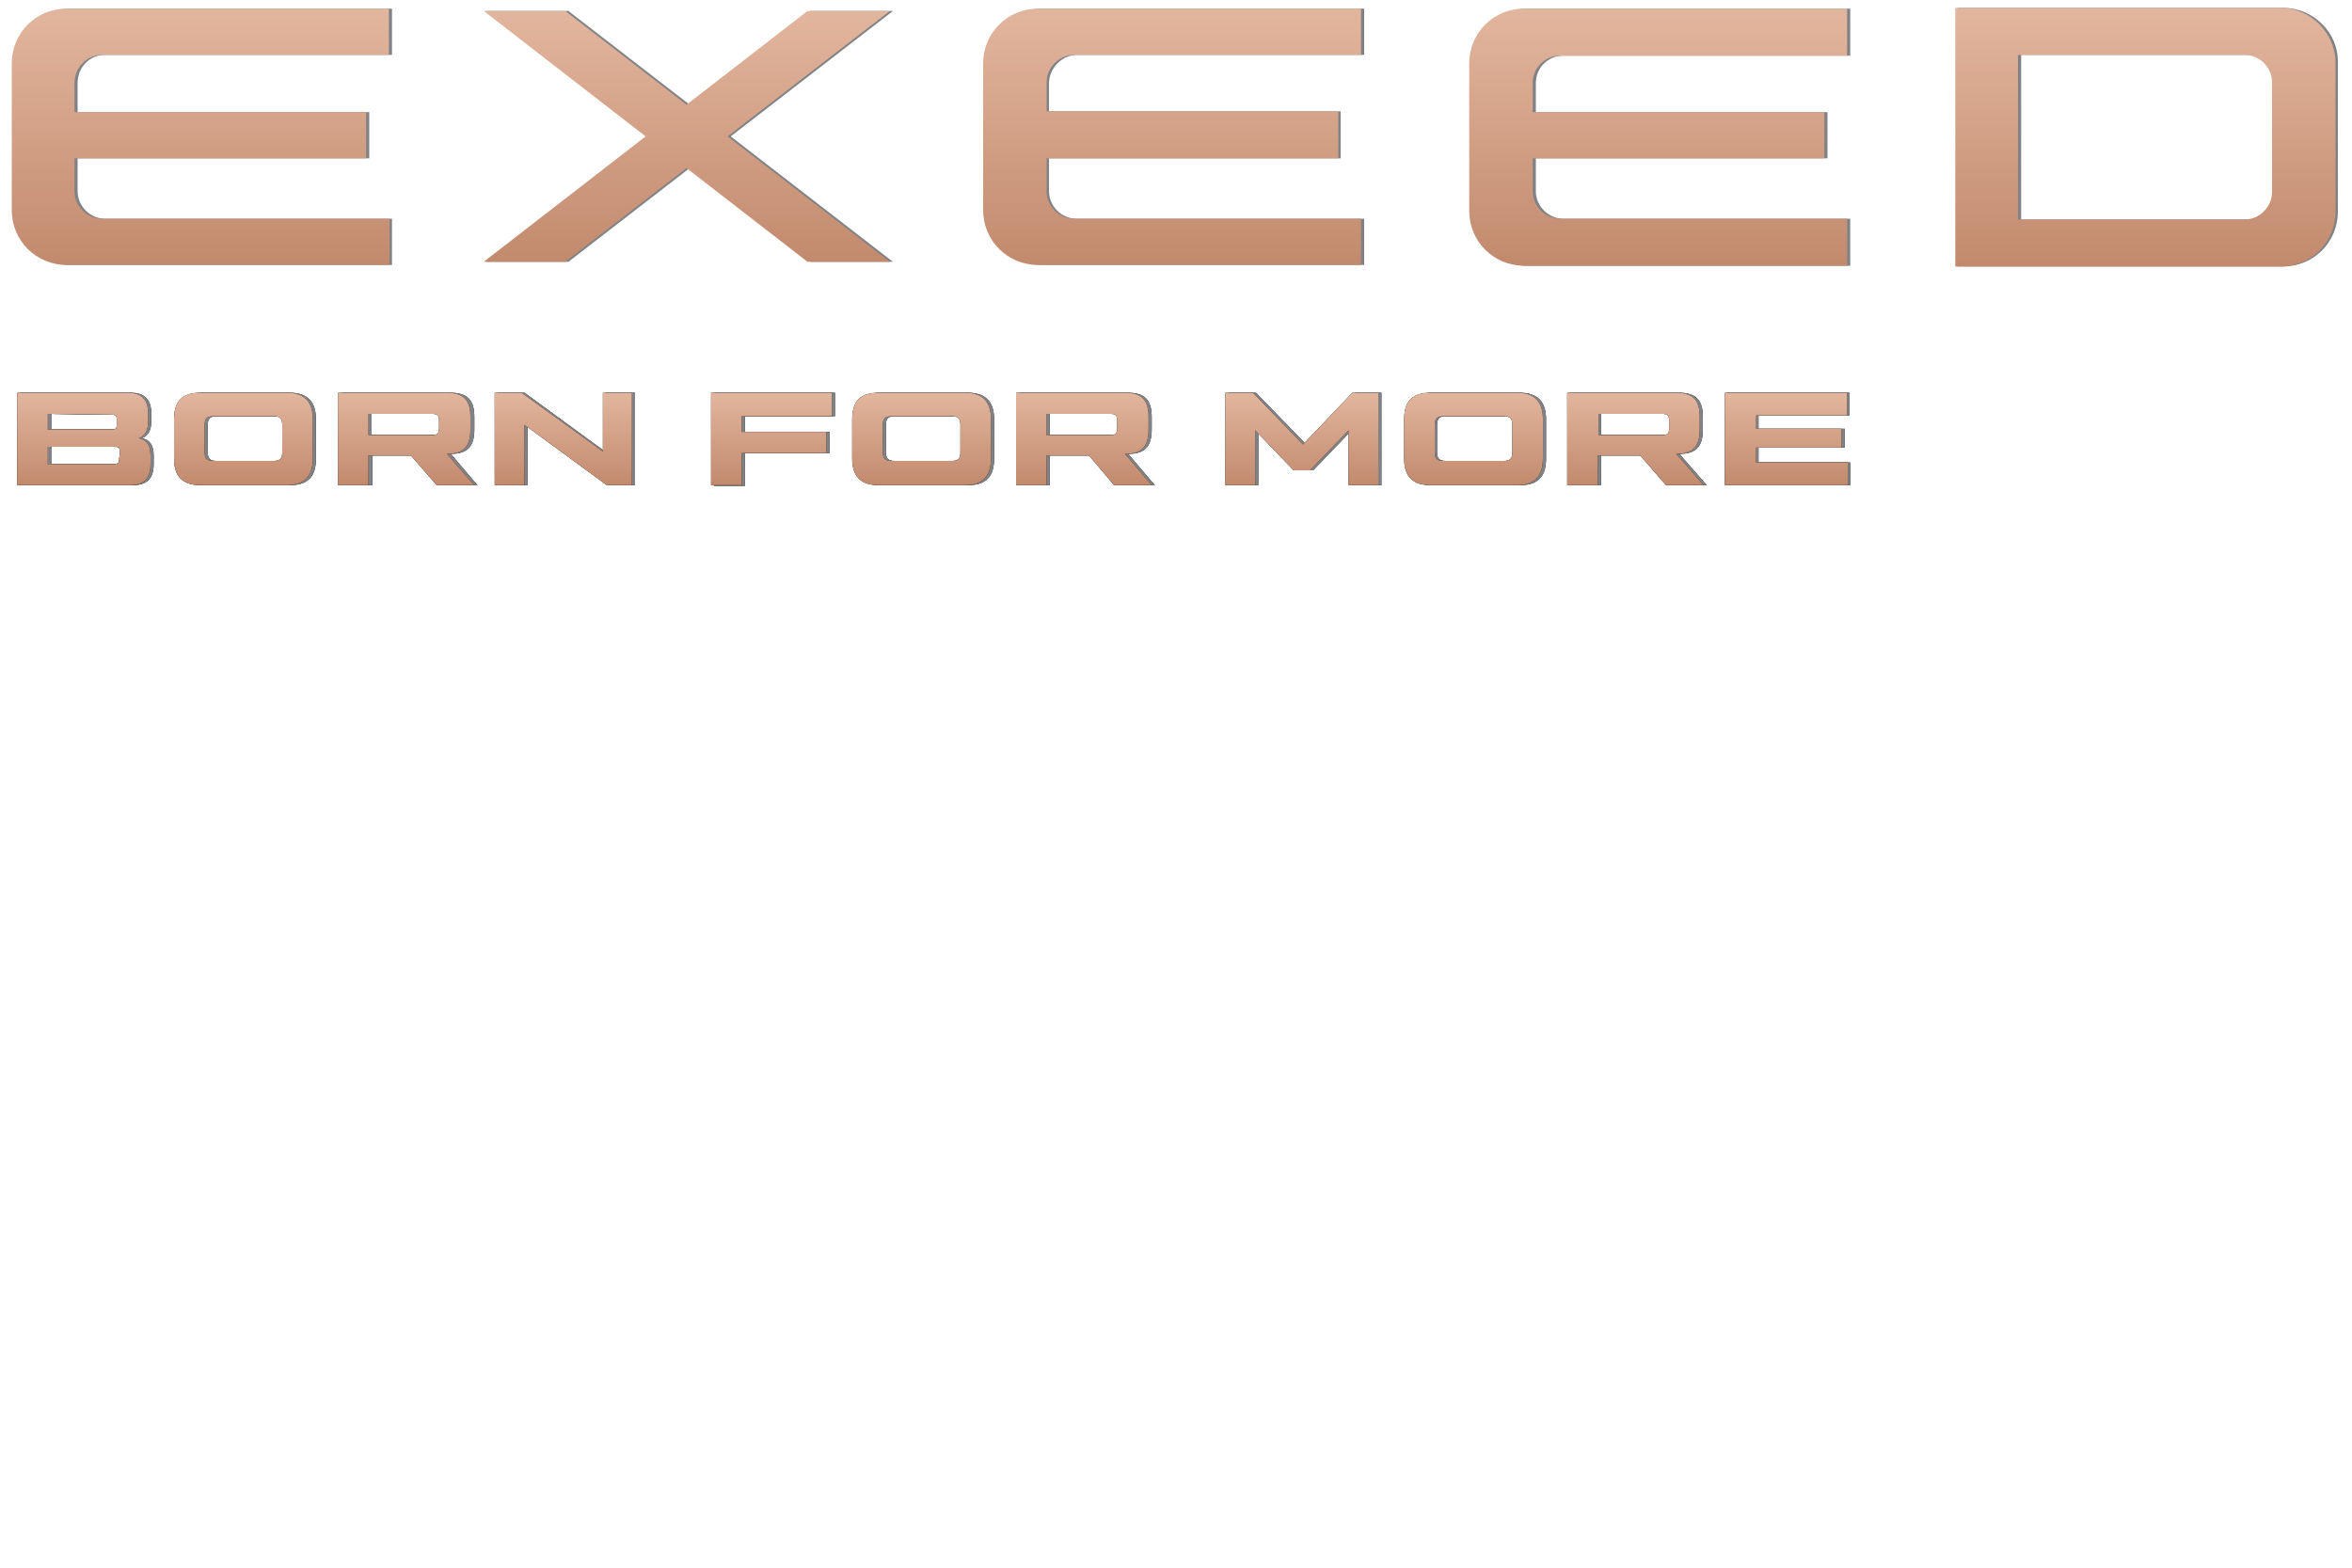
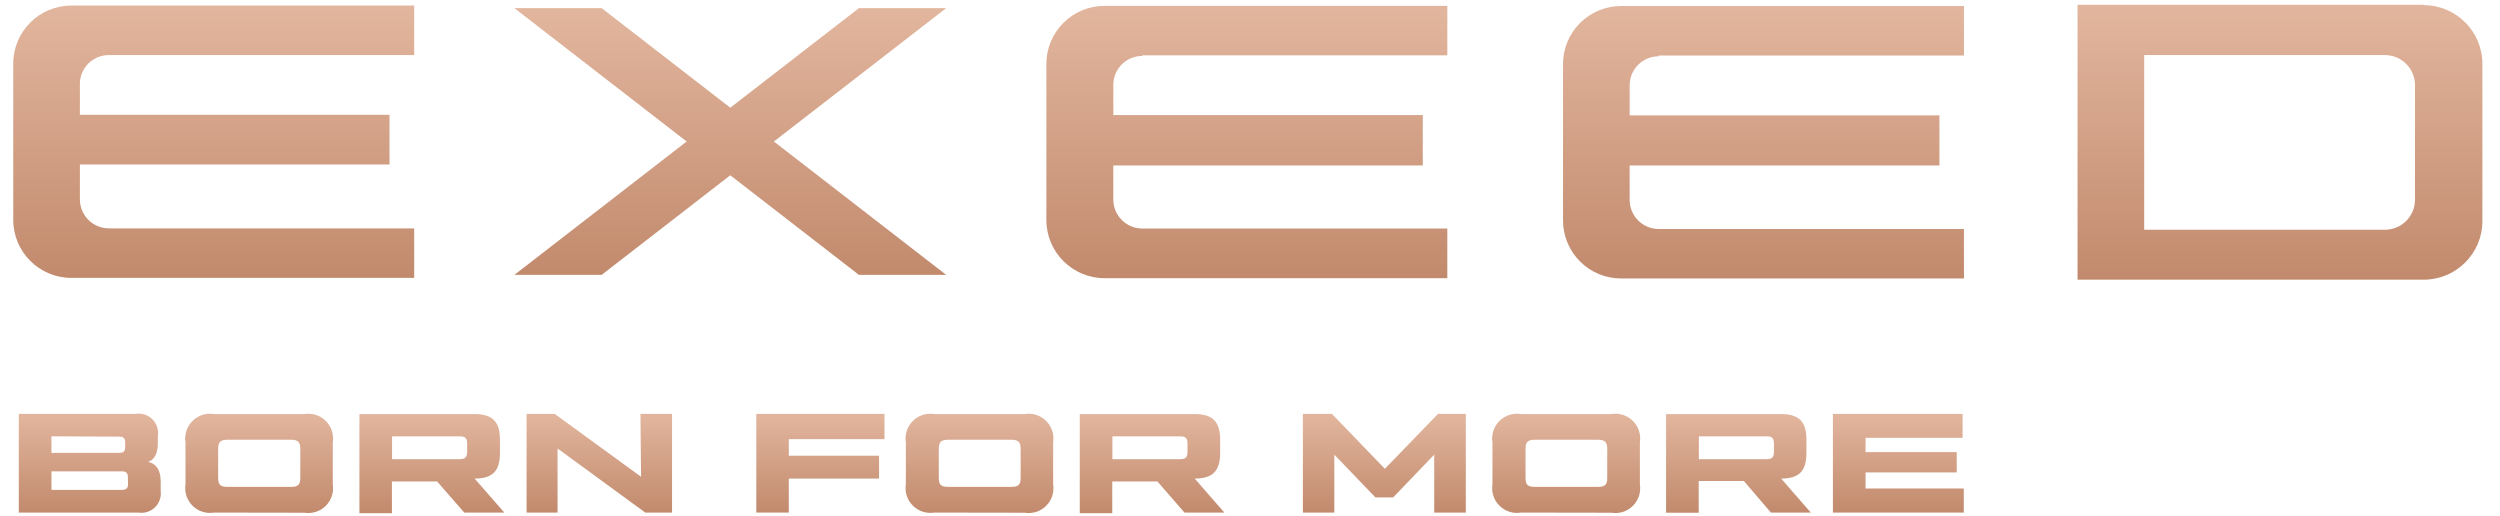
- <svg xmlns="http://www.w3.org/2000/svg" version="1.1" id="Слой_1" x="0px" y="0px" viewBox="0 0 300 200" style="enable-background:new 0 0 300 200;" xml:space="preserve">
-   <style type="text/css">
- 	.st0{fill:#010101;}
- 	.st1{fill:#808285;}
- 	.st2{fill-rule:evenodd;clip-rule:evenodd;fill:#808285;}
- 	.st3{fill-rule:evenodd;clip-rule:evenodd;fill:url(#SVGID_1_);}
- 	.st4{fill-rule:evenodd;clip-rule:evenodd;fill:url(#SVGID_00000093175904524229922560000017762459010850597290_);}
- 	.st5{fill-rule:evenodd;clip-rule:evenodd;fill:url(#SVGID_00000047045860803022214620000018124422082964606092_);}
- 	.st6{fill-rule:evenodd;clip-rule:evenodd;fill:url(#SVGID_00000091008563782744845730000018159195517089869473_);}
- 	.st7{fill-rule:evenodd;clip-rule:evenodd;fill:url(#SVGID_00000110450033691576629470000005028541414991899295_);}
- 	.st8{fill-rule:evenodd;clip-rule:evenodd;fill:url(#SVGID_00000147198180555117632910000009776926411495277953_);}
- 	.st9{fill:url(#SVGID_00000166641222346126003560000000934390389745739937_);}
- 	.st10{fill:url(#SVGID_00000085952420115910125480000009410282036495930796_);}
- 	.st11{fill:url(#SVGID_00000158743607407198575730000004592864426105285006_);}
- 	.st12{fill:url(#SVGID_00000004534941861812658000000005609816256708723100_);}
- 	.st13{fill:url(#SVGID_00000157282648872712422820000001131044414385014179_);}
- 	.st14{fill:url(#SVGID_00000109742006685866409290000005090551270721446286_);}
- 	.st15{fill:url(#SVGID_00000136412884041188160030000014412430840508290488_);}
- 	.st16{fill:url(#SVGID_00000038412527944179620310000016823217327700381628_);}
- 	.st17{fill:url(#SVGID_00000032634916065655705200000009803955142261020037_);}
- 	.st18{fill:url(#SVGID_00000171686978114765553250000005696041976783278775_);}
- 	.st19{fill:url(#SVGID_00000181793288220871257800000018164102587844280494_);}
- </style>
-   <path class="st0" d="M19.6,58.1v1.1c0,1.8-0.8,2.7-2.7,2.7H2.6V50.1h14c1.8,0,2.7,0.8,2.7,2.7v0.9c0,1.2-0.4,1.9-1.2,2.2  C19.1,56.1,19.6,56.8,19.6,58.1z M6.6,52.8v2h8.1c0.6,0,0.7-0.2,0.7-0.7v-0.5c0-0.6-0.2-0.7-0.7-0.7L6.6,52.8z M15.7,57.7  c0-0.6-0.2-0.7-0.7-0.7H6.6v2.2H15c0.6,0,0.7-0.2,0.7-0.7L15.7,57.7z" />
-   <path class="st0" d="M26,61.9c-2.3,0-3.4-1.1-3.4-3.4v-5c0-2.4,1.1-3.4,3.4-3.4h10.9c2.3,0,3.4,1.1,3.4,3.4v5c0,2.4-1.1,3.4-3.4,3.4  L26,61.9z M35.3,58.8c0.8,0,1.1-0.3,1.1-1.1v-3.5c0-0.8-0.3-1.1-1.1-1.1h-7.7c-0.8,0-1.1,0.3-1.1,1.1v3.5c0,0.8,0.3,1.1,1.1,1.1  H35.3z" />
-   <path class="st0" d="M60.9,61.9h-4.8l-3.2-3.8h-5.4v3.8h-3.9V50.1h13.8c2.2,0,3.1,0.9,3.1,3.1v1.6c0,2.2-0.9,3.1-3,3.1L60.9,61.9z   M47.4,52.8v2.7h8.1c0.7,0,0.9-0.2,0.9-0.9v-0.9c0-0.7-0.2-0.9-0.9-0.9L47.4,52.8z" />
-   <path class="st0" d="M77.2,50.1H81v11.8h-3.2l-10.5-7.7v7.7h-3.8V50.1h3.4l10.4,7.6V50.1z" />
-   <path class="st0" d="M106.5,53.1H95v2h10.8v2.7H95V62h-3.9V50.1h15.4L106.5,53.1z" />
-   <path class="st0" d="M112.5,61.9c-2.3,0-3.4-1.1-3.4-3.4v-5c0-2.4,1.1-3.4,3.4-3.4h10.9c2.3,0,3.4,1.1,3.4,3.4v5  c0,2.4-1.1,3.4-3.4,3.4L112.5,61.9z M121.8,58.8c0.8,0,1.1-0.3,1.1-1.1v-3.5c0-0.8-0.3-1.1-1.1-1.1h-7.7c-0.8,0-1.1,0.3-1.1,1.1v3.5  c0,0.8,0.3,1.1,1.1,1.1H121.8z" />
-   <path class="st0" d="M147.3,61.9h-4.8l-3.2-3.8h-5.4v3.8h-3.9V50.1h13.8c2.2,0,3.1,0.9,3.1,3.1v1.6c0,2.2-0.9,3.1-3,3.1L147.3,61.9z   M133.9,52.8v2.7h8.1c0.7,0,0.9-0.2,0.9-0.9v-0.9c0-0.7-0.2-0.9-0.9-0.9L133.9,52.8z" />
-   <path class="st0" d="M172.9,50.1h3.3v11.8h-3.8v-7l-4.9,5.1h-2.1l-4.9-5.1v7h-3.8V50.1h3.5l6.4,6.6L172.9,50.1z" />
-   <path class="st0" d="M182.9,61.9c-2.3,0-3.4-1.1-3.4-3.4v-5c0-2.4,1.1-3.4,3.4-3.4h10.9c2.3,0,3.4,1.1,3.4,3.4v5  c0,2.4-1.1,3.4-3.4,3.4L182.9,61.9z M192.1,58.8c0.8,0,1.1-0.3,1.1-1.1v-3.5c0-0.8-0.3-1.1-1.1-1.1h-7.7c-0.8,0-1.1,0.3-1.1,1.1v3.5  c0,0.8,0.3,1.1,1.1,1.1H192.1z" />
-   <path class="st0" d="M217.7,61.9h-4.8l-3.3-3.8h-5.4v3.8h-3.9V50.1h13.8c2.2,0,3.1,0.9,3.1,3.1v1.6c0,2.2-0.9,3.1-3,3.1L217.7,61.9z   M204.2,52.8v2.7h8.1c0.7,0,0.9-0.2,0.9-0.9v-0.9c0-0.7-0.2-0.9-0.9-0.9L204.2,52.8z" />
-   <path class="st0" d="M224.2,59H236v2.9h-15.7V50.1h15.6V53h-11.6v1.7h11v2.4h-11V59z" />
-   <path class="st1" d="M19.6,58.1v1.1c0,1.8-0.8,2.7-2.7,2.7H2.6V50.1h14c1.8,0,2.7,0.8,2.7,2.7v0.9c0,1.2-0.4,1.9-1.2,2.2  C19.1,56.1,19.6,56.8,19.6,58.1z M6.6,52.8v2h8.1c0.6,0,0.7-0.2,0.7-0.7v-0.5c0-0.6-0.2-0.7-0.7-0.7L6.6,52.8z M15.7,57.7  c0-0.6-0.2-0.7-0.7-0.7H6.6v2.2H15c0.6,0,0.7-0.2,0.7-0.7L15.7,57.7z" />
-   <path class="st1" d="M26,61.9c-2.3,0-3.4-1.1-3.4-3.4v-5c0-2.4,1.1-3.4,3.4-3.4h10.9c2.3,0,3.4,1.1,3.4,3.4v5c0,2.4-1.1,3.4-3.4,3.4  L26,61.9z M35.3,58.8c0.8,0,1.1-0.3,1.1-1.1v-3.5c0-0.8-0.3-1.1-1.1-1.1h-7.7c-0.8,0-1.1,0.3-1.1,1.1v3.5c0,0.8,0.3,1.1,1.1,1.1  H35.3z" />
-   <path class="st1" d="M60.9,61.9h-4.8l-3.2-3.8h-5.4v3.8h-3.9V50.1h13.8c2.2,0,3.1,0.9,3.1,3.1v1.6c0,2.2-0.9,3.1-3,3.1L60.9,61.9z   M47.4,52.8v2.7h8.1c0.7,0,0.9-0.2,0.9-0.9v-0.9c0-0.7-0.2-0.9-0.9-0.9L47.4,52.8z" />
-   <path class="st1" d="M77.2,50.1H81v11.8h-3.2l-10.5-7.7v7.7h-3.8V50.1h3.4l10.4,7.6V50.1z" />
-   <path class="st1" d="M106.5,53.1H95v2h10.8v2.7H95V62h-3.9V50.1h15.4L106.5,53.1z" />
-   <path class="st1" d="M112.5,61.9c-2.3,0-3.4-1.1-3.4-3.4v-5c0-2.4,1.1-3.4,3.4-3.4h10.9c2.3,0,3.4,1.1,3.4,3.4v5  c0,2.4-1.1,3.4-3.4,3.4L112.5,61.9z M121.8,58.8c0.8,0,1.1-0.3,1.1-1.1v-3.5c0-0.8-0.3-1.1-1.1-1.1h-7.7c-0.8,0-1.1,0.3-1.1,1.1v3.5  c0,0.8,0.3,1.1,1.1,1.1H121.8z" />
-   <path class="st1" d="M147.3,61.9h-4.8l-3.2-3.8h-5.4v3.8h-3.9V50.1h13.8c2.2,0,3.1,0.9,3.1,3.1v1.6c0,2.2-0.9,3.1-3,3.1L147.3,61.9z   M133.9,52.8v2.7h8.1c0.7,0,0.9-0.2,0.9-0.9v-0.9c0-0.7-0.2-0.9-0.9-0.9L133.9,52.8z" />
-   <path class="st1" d="M172.9,50.1h3.3v11.8h-3.8v-7l-4.9,5.1h-2.1l-4.9-5.1v7h-3.8V50.1h3.5l6.4,6.6L172.9,50.1z" />
-   <path class="st1" d="M182.9,61.9c-2.3,0-3.4-1.1-3.4-3.4v-5c0-2.4,1.1-3.4,3.4-3.4h10.9c2.3,0,3.4,1.1,3.4,3.4v5  c0,2.4-1.1,3.4-3.4,3.4L182.9,61.9z M192.1,58.8c0.8,0,1.1-0.3,1.1-1.1v-3.5c0-0.8-0.3-1.1-1.1-1.1h-7.7c-0.8,0-1.1,0.3-1.1,1.1v3.5  c0,0.8,0.3,1.1,1.1,1.1H192.1z" />
-   <path class="st1" d="M217.7,61.9h-4.8l-3.3-3.8h-5.4v3.8h-3.9V50.1h13.8c2.2,0,3.1,0.9,3.1,3.1v1.6c0,2.2-0.9,3.1-3,3.1L217.7,61.9z   M204.2,52.8v2.7h8.1c0.7,0,0.9-0.2,0.9-0.9v-0.9c0-0.7-0.2-0.9-0.9-0.9L204.2,52.8z" />
-   <path class="st1" d="M224.2,59H236v2.9h-15.7V50.1h15.6V53h-11.6v1.7h11v2.4h-11V59z" />
-   <polygon class="st2" points="72.5,1.4 113.9,33.4 103.4,33.4 62,1.4 " />
-   <polygon class="st2" points="103.4,1.4 62,33.4 72.5,33.4 113.9,1.4 " />
-   <path class="st2" d="M13.4,7H50V1.1H8.9c-3.9,0-7,3.1-7,7c0,0,0,0,0,0v18.7c0,3.9,3.1,7,7,7l0,0H50v-5.9H13.4  c-1.9,0-3.5-1.6-3.5-3.5v-4.2h37.2v-5.9H9.9v-3.7C9.9,8.6,11.4,7,13.4,7C13.4,7,13.4,7,13.4,7z" />
-   <path class="st2" d="M137.4,7H174V1.1h-41.1c-3.9,0-7,3.1-7,7c0,0,0,0,0,0v18.7c0,3.9,3.1,7,7,7H174v-5.9h-36.7  c-1.9,0-3.5-1.6-3.5-3.5v-4.2h37.2v-6h-37.2v-3.7C133.9,8.6,135.5,7,137.4,7z" />
-   <path class="st2" d="M199.4,7.1h36.6V1.1h-41.2c-3.9,0-7,3.1-7,7v18.8c0,3.9,3.1,7,7,7h41.2v-6h-36.6c-1.9,0-3.5-1.6-3.5-3.5v-4.2  h37.2v-5.9h-37.2v-3.7C195.9,8.6,197.5,7.1,199.4,7.1C199.4,7.1,199.4,7.1,199.4,7.1z" />
-   <path class="st2" d="M290.2,24.5c0,1.9-1.6,3.5-3.5,3.5h-28.9V7h28.9c1.9,0,3.5,1.6,3.5,3.5V24.5z M291.2,1h-41.5v33h41.5  c3.9,0,7-3.1,7-7V8C298.3,4.2,295.1,1,291.2,1z" />
-   <linearGradient id="SVGID_1_" gradientUnits="userSpaceOnUse" x1="87.583" y1="197.767" x2="87.583" y2="165.734" gradientTransform="matrix(1 0 0 -1 0 199.1198)">
-     <stop offset="0" style="stop-color:#E2B69E" />
-     <stop offset="1" style="stop-color:#C28A6D" />
-   </linearGradient>
-   <polygon class="st3" points="72.1,1.4 113.5,33.4 103,33.4 61.7,1.4 " />
-   <linearGradient id="SVGID_00000076593365394463658160000001732860878361218966_" gradientUnits="userSpaceOnUse" x1="87.583" y1="197.767" x2="87.583" y2="165.734" gradientTransform="matrix(1 0 0 -1 0 199.1198)">
-     <stop offset="0" style="stop-color:#E2B69E" />
-     <stop offset="1" style="stop-color:#C28A6D" />
-   </linearGradient>
-   <polygon style="fill-rule:evenodd;clip-rule:evenodd;fill:url(#SVGID_00000076593365394463658160000001732860878361218966_);" points="  103,1.4 61.7,33.4 72.1,33.4 113.5,1.4 " />
-   <linearGradient id="SVGID_00000130620610252240668080000016029077041591295365_" gradientUnits="userSpaceOnUse" x1="25.565" y1="198.069" x2="25.565" y2="165.375" gradientTransform="matrix(1 0 0 -1 0 199.1198)">
-     <stop offset="0" style="stop-color:#E2B69E" />
-     <stop offset="1" style="stop-color:#C28A6D" />
-   </linearGradient>
-   <path style="fill-rule:evenodd;clip-rule:evenodd;fill:url(#SVGID_00000130620610252240668080000016029077041591295365_);" d="M13,7  h36.6V1.1H8.5c-3.9,0-7,3.1-7,7c0,0,0,0,0,0v18.7c0,3.9,3.1,7,7,7l0,0h41.2v-5.9H13c-1.9,0-3.5-1.6-3.5-3.5v-4.2h37.2v-5.9H9.5v-3.7  C9.5,8.6,11.1,7,13,7C13,7,13,7,13,7z" />
-   <linearGradient id="SVGID_00000032611324753047242630000016619812315329614779_" gradientUnits="userSpaceOnUse" x1="149.601" y1="198.038" x2="149.601" y2="165.345" gradientTransform="matrix(1 0 0 -1 0 199.1198)">
-     <stop offset="0" style="stop-color:#E2B69E" />
-     <stop offset="1" style="stop-color:#C28A6D" />
-   </linearGradient>
-   <path style="fill-rule:evenodd;clip-rule:evenodd;fill:url(#SVGID_00000032611324753047242630000016619812315329614779_);" d="  M137,7h36.6V1.1h-41.2c-3.9,0-7,3.1-7,7c0,0,0,0,0,0v18.7c0,3.9,3.1,7,7,7h41.2v-5.9H137c-1.9,0-3.5-1.6-3.5-3.5v-4.2h37.2v-6h-37.2  v-3.7C133.5,8.6,135.1,7,137,7C137,7,137,7,137,7z" />
-   <linearGradient id="SVGID_00000006680199772235985630000017550852604935307677_" gradientUnits="userSpaceOnUse" x1="211.619" y1="198.013" x2="211.619" y2="165.299" gradientTransform="matrix(1 0 0 -1 0 199.1198)">
-     <stop offset="0" style="stop-color:#E2B69E" />
-     <stop offset="1" style="stop-color:#C28A6D" />
-   </linearGradient>
-   <path style="fill-rule:evenodd;clip-rule:evenodd;fill:url(#SVGID_00000006680199772235985630000017550852604935307677_);" d="  M199,7.1h36.6V1.1h-41.2c-3.9,0-7,3.1-7,7v18.8c0,3.9,3.1,7,7,7h41.2v-6H199c-1.9,0-3.5-1.6-3.5-3.5v-4.2h37.2v-5.9h-37.2v-3.7  C195.5,8.6,197.1,7.1,199,7.1C199,7.1,199,7.1,199,7.1z" />
-   <linearGradient id="SVGID_00000103267160670473546580000010568791950319363219_" gradientUnits="userSpaceOnUse" x1="273.632" y1="198.115" x2="273.632" y2="165.155" gradientTransform="matrix(1 0 0 -1 0 199.1198)">
-     <stop offset="0" style="stop-color:#E2B69E" />
-     <stop offset="1" style="stop-color:#C28A6D" />
-   </linearGradient>
-   <path style="fill-rule:evenodd;clip-rule:evenodd;fill:url(#SVGID_00000103267160670473546580000010568791950319363219_);" d="  M289.8,24.5c0,1.9-1.6,3.5-3.5,3.5h-28.9V7h28.9c1.9,0,3.5,1.6,3.5,3.5L289.8,24.5z M290.9,1h-41.5v33h41.5c3.9,0,7-3.1,7-7V8  C297.9,4.2,294.7,1,290.9,1L290.9,1z" />
-   <path class="st0" d="M19.2,58.1v1.1c0,1.8-0.8,2.7-2.7,2.7H2.2V50.1h14c1.8,0,2.7,0.8,2.7,2.7v0.9c0,1.2-0.4,1.9-1.2,2.2  C18.7,56.1,19.2,56.8,19.2,58.1z M6.1,52.8v2h8.1c0.6,0,0.7-0.2,0.7-0.7v-0.5c0-0.6-0.2-0.7-0.7-0.7L6.1,52.8z M15.3,57.7  c0-0.6-0.2-0.7-0.7-0.7H6.1v2.2h8.4c0.6,0,0.7-0.2,0.7-0.7L15.3,57.7z" />
-   <path class="st0" d="M25.6,61.9c-2.3,0-3.4-1.1-3.4-3.4v-5c0-2.4,1.1-3.4,3.4-3.4h10.9c2.3,0,3.4,1.1,3.4,3.4v5  c0,2.3-1.1,3.4-3.4,3.4L25.6,61.9z M34.9,58.8c0.8,0,1.1-0.3,1.1-1.1v-3.5c0-0.8-0.3-1.1-1.1-1.1h-7.7c-0.8,0-1.1,0.3-1.1,1.1v3.5  c0,0.8,0.3,1.1,1.1,1.1H34.9z" />
-   <path class="st0" d="M60.5,61.9h-4.8l-3.3-3.8H47v3.8h-3.9V50.1h13.8c2.2,0,3.1,0.9,3.1,3.1v1.6c0,2.2-0.9,3.1-3,3.1L60.5,61.9z   M47,52.8v2.7h8.1c0.7,0,0.9-0.2,0.9-0.9v-0.9c0-0.7-0.2-0.9-0.9-0.9H47z" />
-   <path class="st0" d="M76.8,50.1h3.8v11.8h-3.2l-10.5-7.7v7.7h-3.8V50.1h3.4l10.4,7.5V50.1z" />
-   <path class="st0" d="M106.1,53.1H94.6v2h10.8v2.7H94.6v4.1h-3.9V50.1h15.4V53.1z" />
-   <path class="st0" d="M112.1,61.9c-2.3,0-3.4-1.1-3.4-3.4v-5c0-2.4,1.1-3.4,3.4-3.4H123c2.3,0,3.4,1.1,3.4,3.4v5  c0,2.3-1.1,3.4-3.4,3.4L112.1,61.9z M121.4,58.8c0.8,0,1.1-0.3,1.1-1.1v-3.5c0-0.8-0.3-1.1-1.1-1.1h-7.7c-0.8,0-1.1,0.3-1.1,1.1v3.5  c0,0.8,0.3,1.1,1.1,1.1H121.4z" />
-   <path class="st0" d="M146.9,61.9h-4.8l-3.2-3.8h-5.4v3.8h-3.9V50.1h13.8c2.2,0,3.1,0.9,3.1,3.1v1.6c0,2.2-0.9,3.1-3,3.1L146.9,61.9z   M133.5,52.8v2.7h8.1c0.7,0,0.9-0.2,0.9-0.9v-0.9c0-0.7-0.2-0.9-0.9-0.9H133.5z" />
-   <path class="st0" d="M172.5,50.1h3.3v11.8h-3.8v-7l-4.9,5.1H165l-4.9-5.1v7h-3.8V50.1h3.5l6.4,6.6L172.5,50.1z" />
-   <path class="st0" d="M182.5,61.9c-2.3,0-3.4-1.1-3.4-3.4v-5c0-2.4,1.1-3.4,3.4-3.4h10.9c2.3,0,3.4,1.1,3.4,3.4v5  c0,2.3-1.1,3.4-3.4,3.4L182.5,61.9z M191.8,58.8c0.8,0,1.1-0.3,1.1-1.1v-3.5c0-0.8-0.3-1.1-1.1-1.1h-7.7c-0.8,0-1.1,0.3-1.1,1.1v3.5  c0,0.8,0.3,1.1,1.1,1.1H191.8z" />
-   <path class="st0" d="M217.3,61.9h-4.8l-3.3-3.8h-5.4v3.8h-3.9V50.1h13.8c2.2,0,3.1,0.9,3.1,3.1v1.6c0,2.2-0.9,3.1-3,3.1L217.3,61.9z   M203.9,52.8v2.7h8.1c0.7,0,0.9-0.2,0.9-0.9v-0.9c0-0.7-0.2-0.9-0.9-0.9H203.9z" />
-   <path class="st0" d="M223.9,59h11.8v2.9h-15.7V50.1h15.6v2.9h-11.6v1.7h10.9v2.4h-10.9V59z" />
-   <linearGradient id="SVGID_00000160890310369342939810000003374085973071764633_" gradientUnits="userSpaceOnUse" x1="10.688" y1="149.052" x2="10.688" y2="137.205" gradientTransform="matrix(1 0 0 -1 0 199.1198)">
-     <stop offset="0" style="stop-color:#E2B69E" />
-     <stop offset="1" style="stop-color:#C28A6D" />
-   </linearGradient>
-   <path style="fill:url(#SVGID_00000160890310369342939810000003374085973071764633_);" d="M19.2,58.1v1.1c0,1.8-0.8,2.7-2.7,2.7H2.2  V50.1h14c1.8,0,2.7,0.8,2.7,2.7v0.9c0,1.2-0.4,1.9-1.2,2.2C18.7,56.1,19.2,56.8,19.2,58.1z M6.1,52.8v2h8.1c0.6,0,0.7-0.2,0.7-0.7  v-0.5c0-0.6-0.2-0.7-0.7-0.7L6.1,52.8z M15.3,57.7c0-0.6-0.2-0.7-0.7-0.7H6.1v2.2h8.4c0.6,0,0.7-0.2,0.7-0.7L15.3,57.7z" />
-   <linearGradient id="SVGID_00000129912434236454165670000009357907321154925224_" gradientUnits="userSpaceOnUse" x1="31.04" y1="149.052" x2="31.04" y2="137.205" gradientTransform="matrix(1 0 0 -1 0 199.1198)">
-     <stop offset="0" style="stop-color:#E2B69E" />
-     <stop offset="1" style="stop-color:#C28A6D" />
-   </linearGradient>
-   <path style="fill:url(#SVGID_00000129912434236454165670000009357907321154925224_);" d="M25.6,61.9c-2.3,0-3.4-1.1-3.4-3.4v-5  c0-2.4,1.1-3.4,3.4-3.4h10.9c2.3,0,3.4,1.1,3.4,3.4v5c0,2.3-1.1,3.4-3.4,3.4L25.6,61.9z M34.9,58.8c0.8,0,1.1-0.3,1.1-1.1v-3.5  c0-0.8-0.3-1.1-1.1-1.1h-7.7c-0.8,0-1.1,0.3-1.1,1.1v3.5c0,0.8,0.3,1.1,1.1,1.1H34.9z" />
-   <linearGradient id="SVGID_00000173128008916595803600000017476348184631403957_" gradientUnits="userSpaceOnUse" x1="51.756" y1="149.052" x2="51.756" y2="137.205" gradientTransform="matrix(1 0 0 -1 0 199.1198)">
-     <stop offset="0" style="stop-color:#E2B69E" />
-     <stop offset="1" style="stop-color:#C28A6D" />
-   </linearGradient>
-   <path style="fill:url(#SVGID_00000173128008916595803600000017476348184631403957_);" d="M60.5,61.9h-4.8l-3.3-3.8H47v3.8h-3.9V50.1  h13.8c2.2,0,3.1,0.9,3.1,3.1v1.6c0,2.2-0.9,3.1-3,3.1L60.5,61.9z M47,52.8v2.7h8.1c0.7,0,0.9-0.2,0.9-0.9v-0.9  c0-0.7-0.2-0.9-0.9-0.9H47z" />
-   <linearGradient id="SVGID_00000013890931092012456140000002465635935226862481_" gradientUnits="userSpaceOnUse" x1="71.834" y1="149.052" x2="71.834" y2="137.205" gradientTransform="matrix(1 0 0 -1 0 199.1198)">
-     <stop offset="0" style="stop-color:#E2B69E" />
-     <stop offset="1" style="stop-color:#C28A6D" />
-   </linearGradient>
-   <path style="fill:url(#SVGID_00000013890931092012456140000002465635935226862481_);" d="M76.8,50.1h3.8v11.8h-3.2l-10.5-7.7v7.7  h-3.8V50.1h3.4l10.4,7.5V50.1z" />
-   <linearGradient id="SVGID_00000018953940724367958940000010658437766237397928_" gradientUnits="userSpaceOnUse" x1="98.401" y1="149.052" x2="98.401" y2="137.205" gradientTransform="matrix(1 0 0 -1 0 199.1198)">
-     <stop offset="0" style="stop-color:#E2B69E" />
-     <stop offset="1" style="stop-color:#C28A6D" />
-   </linearGradient>
-   <path style="fill:url(#SVGID_00000018953940724367958940000010658437766237397928_);" d="M106.1,53.1H94.6v2h10.8v2.7H94.6v4.1h-3.9  V50.1h15.4V53.1z" />
-   <linearGradient id="SVGID_00000034798895189996363100000011185144572885191079_" gradientUnits="userSpaceOnUse" x1="117.52" y1="149.052" x2="117.52" y2="137.205" gradientTransform="matrix(1 0 0 -1 0 199.1198)">
-     <stop offset="0" style="stop-color:#E2B69E" />
-     <stop offset="1" style="stop-color:#C28A6D" />
-   </linearGradient>
-   <path style="fill:url(#SVGID_00000034798895189996363100000011185144572885191079_);" d="M112.1,61.9c-2.3,0-3.4-1.1-3.4-3.4v-5  c0-2.4,1.1-3.4,3.4-3.4H123c2.3,0,3.4,1.1,3.4,3.4v5c0,2.3-1.1,3.4-3.4,3.4L112.1,61.9z M121.4,58.8c0.8,0,1.1-0.3,1.1-1.1v-3.5  c0-0.8-0.3-1.1-1.1-1.1h-7.7c-0.8,0-1.1,0.3-1.1,1.1v3.5c0,0.8,0.3,1.1,1.1,1.1H121.4z" />
-   <linearGradient id="SVGID_00000013192302237503146200000018187118286221849770_" gradientUnits="userSpaceOnUse" x1="138.221" y1="149.052" x2="138.221" y2="137.205" gradientTransform="matrix(1 0 0 -1 0 199.1198)">
-     <stop offset="0" style="stop-color:#E2B69E" />
-     <stop offset="1" style="stop-color:#C28A6D" />
-   </linearGradient>
-   <path style="fill:url(#SVGID_00000013192302237503146200000018187118286221849770_);" d="M146.9,61.9h-4.8l-3.2-3.8h-5.4v3.8h-3.9  V50.1h13.8c2.2,0,3.1,0.9,3.1,3.1v1.6c0,2.2-0.9,3.1-3,3.1L146.9,61.9z M133.5,52.8v2.7h8.1c0.7,0,0.9-0.2,0.9-0.9v-0.9  c0-0.7-0.2-0.9-0.9-0.9H133.5z" />
-   <linearGradient id="SVGID_00000004542731520082013860000002623093930924327564_" gradientUnits="userSpaceOnUse" x1="166.099" y1="149.052" x2="166.099" y2="137.205" gradientTransform="matrix(1 0 0 -1 0 199.1198)">
-     <stop offset="0" style="stop-color:#E2B69E" />
-     <stop offset="1" style="stop-color:#C28A6D" />
-   </linearGradient>
-   <path style="fill:url(#SVGID_00000004542731520082013860000002623093930924327564_);" d="M172.5,50.1h3.3v11.8h-3.8v-7l-4.9,5.1H165  l-4.9-5.1v7h-3.8V50.1h3.5l6.4,6.6L172.5,50.1z" />
-   <linearGradient id="SVGID_00000023268146894069158430000018375758741360390840_" gradientUnits="userSpaceOnUse" x1="187.939" y1="149.052" x2="187.939" y2="137.205" gradientTransform="matrix(1 0 0 -1 0 199.1198)">
-     <stop offset="0" style="stop-color:#E2B69E" />
-     <stop offset="1" style="stop-color:#C28A6D" />
-   </linearGradient>
-   <path style="fill:url(#SVGID_00000023268146894069158430000018375758741360390840_);" d="M182.5,61.9c-2.3,0-3.4-1.1-3.4-3.4v-5  c0-2.4,1.1-3.4,3.4-3.4h10.9c2.3,0,3.4,1.1,3.4,3.4v5c0,2.3-1.1,3.4-3.4,3.4L182.5,61.9z M191.8,58.8c0.8,0,1.1-0.3,1.1-1.1v-3.5  c0-0.8-0.3-1.1-1.1-1.1h-7.7c-0.8,0-1.1,0.3-1.1,1.1v3.5c0,0.8,0.3,1.1,1.1,1.1H191.8z" />
-   <linearGradient id="SVGID_00000044141800268051882640000003574984921130859659_" gradientUnits="userSpaceOnUse" x1="208.624" y1="149.052" x2="208.624" y2="137.205" gradientTransform="matrix(1 0 0 -1 0 199.1198)">
-     <stop offset="0" style="stop-color:#E2B69E" />
-     <stop offset="1" style="stop-color:#C28A6D" />
-   </linearGradient>
-   <path style="fill:url(#SVGID_00000044141800268051882640000003574984921130859659_);" d="M217.3,61.9h-4.8l-3.3-3.8h-5.4v3.8h-3.9  V50.1h13.8c2.2,0,3.1,0.9,3.1,3.1v1.6c0,2.2-0.9,3.1-3,3.1L217.3,61.9z M203.9,52.8v2.7h8.1c0.7,0,0.9-0.2,0.9-0.9v-0.9  c0-0.7-0.2-0.9-0.9-0.9H203.9z" />
-   <linearGradient id="SVGID_00000161625928179001406720000008061145812330599832_" gradientUnits="userSpaceOnUse" x1="227.807" y1="149.052" x2="227.807" y2="137.205" gradientTransform="matrix(1 0 0 -1 0 199.1198)">
-     <stop offset="0" style="stop-color:#E2B69E" />
-     <stop offset="1" style="stop-color:#C28A6D" />
-   </linearGradient>
-   <path style="fill:url(#SVGID_00000161625928179001406720000008061145812330599832_);" d="M223.9,59h11.8v2.9h-15.7V50.1h15.6v2.9  h-11.6v1.7h10.9v2.4h-10.9V59z" />
+ <svg xmlns="http://www.w3.org/2000/svg" xmlns:xlink="http://www.w3.org/1999/xlink" id="Layer" viewBox="0 0 166.17 34.27">
+   <defs>
+     <style>.cls-1,.cls-2,.cls-3,.cls-4,.cls-5{fill-rule:evenodd;}.cls-1{fill:url(#linear-gradient);}.cls-2{fill:url(#linear-gradient-3);}.cls-3{fill:url(#linear-gradient-4);}.cls-4{fill:url(#linear-gradient-5);}.cls-5{fill:url(#linear-gradient-6);}.cls-6{fill:url(#linear-gradient-7);}.cls-7{fill:url(#linear-gradient-8);}.cls-8{fill:url(#linear-gradient-9);}.cls-9{fill:url(#linear-gradient-10);}.cls-10{fill:url(#linear-gradient-11);}.cls-11{fill:url(#linear-gradient-12);}.cls-12{fill:url(#linear-gradient-13);}.cls-13{fill:url(#linear-gradient-14);}.cls-14{fill:url(#linear-gradient-15);}.cls-15{fill:url(#linear-gradient-16);}.cls-16{fill:url(#linear-gradient-17);}</style>
+     <linearGradient id="linear-gradient" x1="48.54" y1="29.84" x2="48.54" y2="12.1" gradientTransform="matrix(1, 0, 0, -1, 0, 30.37)" gradientUnits="userSpaceOnUse">
+       <stop offset="0" stop-color="#e2b69e" />
+       <stop offset="1" stop-color="#c28a6d" />
+     </linearGradient>
+     <linearGradient id="linear-gradient-3" x1="14.2" y1="30" x2="14.2" y2="11.9" xlink:href="#linear-gradient" />
+     <linearGradient id="linear-gradient-4" x1="82.88" y1="29.99" x2="82.88" y2="11.88" xlink:href="#linear-gradient" />
+     <linearGradient id="linear-gradient-5" x1="117.22" y1="29.97" x2="117.22" y2="11.86" xlink:href="#linear-gradient" />
+     <linearGradient id="linear-gradient-6" x1="151.55" y1="30.03" x2="151.55" y2="11.78" xlink:href="#linear-gradient" />
+     <linearGradient id="linear-gradient-7" x1="5.96" y1="2.86" x2="5.96" y2="-3.7" xlink:href="#linear-gradient" />
+     <linearGradient id="linear-gradient-8" x1="17.23" y1="2.86" x2="17.23" y2="-3.7" xlink:href="#linear-gradient" />
+     <linearGradient id="linear-gradient-9" x1="28.7" y1="2.86" x2="28.7" y2="-3.7" xlink:href="#linear-gradient" />
+     <linearGradient id="linear-gradient-10" x1="39.82" y1="2.86" x2="39.82" y2="-3.7" xlink:href="#linear-gradient" />
+     <linearGradient id="linear-gradient-11" x1="54.53" y1="2.86" x2="54.53" y2="-3.7" xlink:href="#linear-gradient" />
+     <linearGradient id="linear-gradient-12" x1="65.11" y1="2.86" x2="65.11" y2="-3.7" xlink:href="#linear-gradient" />
+     <linearGradient id="linear-gradient-13" x1="76.58" y1="2.86" x2="76.58" y2="-3.7" xlink:href="#linear-gradient" />
+     <linearGradient id="linear-gradient-14" x1="92.01" y1="2.86" x2="92.01" y2="-3.7" xlink:href="#linear-gradient" />
+     <linearGradient id="linear-gradient-15" x1="104.1" y1="2.86" x2="104.1" y2="-3.7" xlink:href="#linear-gradient" />
+     <linearGradient id="linear-gradient-16" x1="115.56" y1="2.86" x2="115.56" y2="-3.7" xlink:href="#linear-gradient" />
+     <linearGradient id="linear-gradient-17" x1="126.18" y1="2.86" x2="126.18" y2="-3.7" xlink:href="#linear-gradient" />
+   </defs>
+   <polygon class="cls-1" points="39.99 0.54 62.89 18.27 57.09 18.27 34.19 0.54 39.99 0.54" />
+   <polygon class="cls-1" points="57.09 0.54 34.19 18.27 39.99 18.27 62.89 0.54 57.09 0.54" />
+   <path class="cls-2" d="M7.24,3.66H27.53V.37H4.74A3.86,3.86,0,0,0,.88,4.23h0V14.61a3.86,3.86,0,0,0,3.86,3.86H27.53V15.18H7.24a1.93,1.93,0,0,1-1.93-1.93V10.93H25.89V7.63H5.31v-2A1.92,1.92,0,0,1,7.23,3.66Z" />
+   <path class="cls-3" d="M75.91,3.68H96.2V.39H73.42a3.86,3.86,0,0,0-3.87,3.86h0V14.62a3.87,3.87,0,0,0,3.87,3.87H96.2v-3.3H75.91A1.93,1.93,0,0,1,74,13.26V11H94.57V7.65H74v-2a1.92,1.92,0,0,1,1.93-1.93Z" />
+   <path class="cls-4" d="M110.25,3.69h20.29V.4H107.76a3.86,3.86,0,0,0-3.87,3.86V14.65a3.86,3.86,0,0,0,3.87,3.86h22.78V15.22H110.25a1.93,1.93,0,0,1-1.93-1.94V11h20.59V7.67H108.32v-2a1.93,1.93,0,0,1,1.93-1.93Z" />
+   <path class="cls-5" d="M160.52,13.32a2,2,0,0,1-2,1.95h-16V3.66h16a2,2,0,0,1,2,2Zm.57-13h-23V18.59h23A3.9,3.9,0,0,0,165,14.7V4.24a3.91,3.91,0,0,0-3.9-3.9Z" />
+   <path class="cls-6" d="M10.68,32v.62A1.29,1.29,0,0,1,9.2,34.07H1.25V27.51H9A1.29,1.29,0,0,1,10.49,29v.48c0,.64-.21,1.06-.64,1.22C10.4,30.83,10.68,31.25,10.68,32ZM3.42,29V30.1H7.91c.31,0,.41-.1.41-.41v-.26c0-.31-.1-.41-.41-.41ZM8.5,31.74c0-.3-.1-.41-.41-.41H3.42v1.23H8.09c.31,0,.42-.1.42-.41Z" />
+   <path class="cls-7" d="M14.23,34.07a1.65,1.65,0,0,1-1.9-1.89V29.41a1.65,1.65,0,0,1,1.9-1.89h6a1.65,1.65,0,0,1,1.89,1.89v2.78a1.65,1.65,0,0,1-1.89,1.89Zm5.13-1.71c.44,0,.6-.14.6-.6V29.83c0-.44-.16-.6-.6-.6H15.1c-.45,0-.6.16-.6.6v1.93c0,.46.15.6.6.6Z" />
+   <path class="cls-8" d="M33.52,34.07H30.86L29.05,32h-3v2.11H23.89V27.52h7.64c1.2,0,1.7.5,1.7,1.7v.89c0,1.2-.49,1.7-1.68,1.7ZM26.06,29v1.52h4.48c.38,0,.51-.12.51-.51V29.5c0-.38-.13-.5-.51-.5Z" />
+   <path class="cls-9" d="M42.57,27.51h2.1v6.56H42.89l-5.83-4.26v4.26H35V27.51h1.87l5.74,4.18Z" />
+   <path class="cls-10" d="M58.79,29.19H52.43v1.1h6v1.52h-6v2.26H50.27V27.51h8.52Z" />
+   <path class="cls-11" d="M62.1,34.07a1.65,1.65,0,0,1-1.89-1.89V29.41a1.65,1.65,0,0,1,1.89-1.89h6A1.65,1.65,0,0,1,70,29.41v2.78a1.65,1.65,0,0,1-1.9,1.89Zm5.14-1.71c.44,0,.6-.14.6-.6V29.83c0-.44-.16-.6-.6-.6H63c-.45,0-.6.16-.6.6v1.93c0,.46.15.6.6.6Z" />
+   <path class="cls-12" d="M81.38,34.07H78.73L76.93,32h-3v2.11H71.77V27.52H79.4c1.2,0,1.7.5,1.7,1.7v.89c0,1.2-.5,1.7-1.69,1.7ZM73.94,29v1.52h4.48c.39,0,.51-.12.51-.51V29.5c0-.38-.12-.5-.51-.5Z" />
+   <path class="cls-13" d="M95.58,27.51h1.85v6.56h-2.1V30.22L92.6,33.06H91.42l-2.73-2.84v3.85H86.6V27.51h1.93l3.52,3.65Z" />
+   <path class="cls-14" d="M101.1,34.07a1.65,1.65,0,0,1-1.9-1.89V29.41a1.65,1.65,0,0,1,1.9-1.89h6a1.65,1.65,0,0,1,1.9,1.89v2.78a1.65,1.65,0,0,1-1.9,1.89Zm5.13-1.71c.44,0,.6-.14.6-.6V29.83c0-.44-.16-.6-.6-.6H102c-.45,0-.6.16-.6.6v1.93c0,.46.15.6.6.6Z" />
+   <path class="cls-15" d="M120.36,34.07h-2.65l-1.8-2.1h-3v2.11h-2.17V27.52h7.63c1.2,0,1.7.5,1.7,1.7v.89c0,1.2-.49,1.7-1.68,1.7ZM112.92,29v1.52h4.48c.39,0,.51-.12.51-.51V29.5c0-.38-.12-.5-.51-.5Z" />
+   <path class="cls-16" d="M124,32.47h6.53v1.6h-8.7V27.51h8.62V29.1H124v.95h6.06V31.4H124Z" />
</svg>
